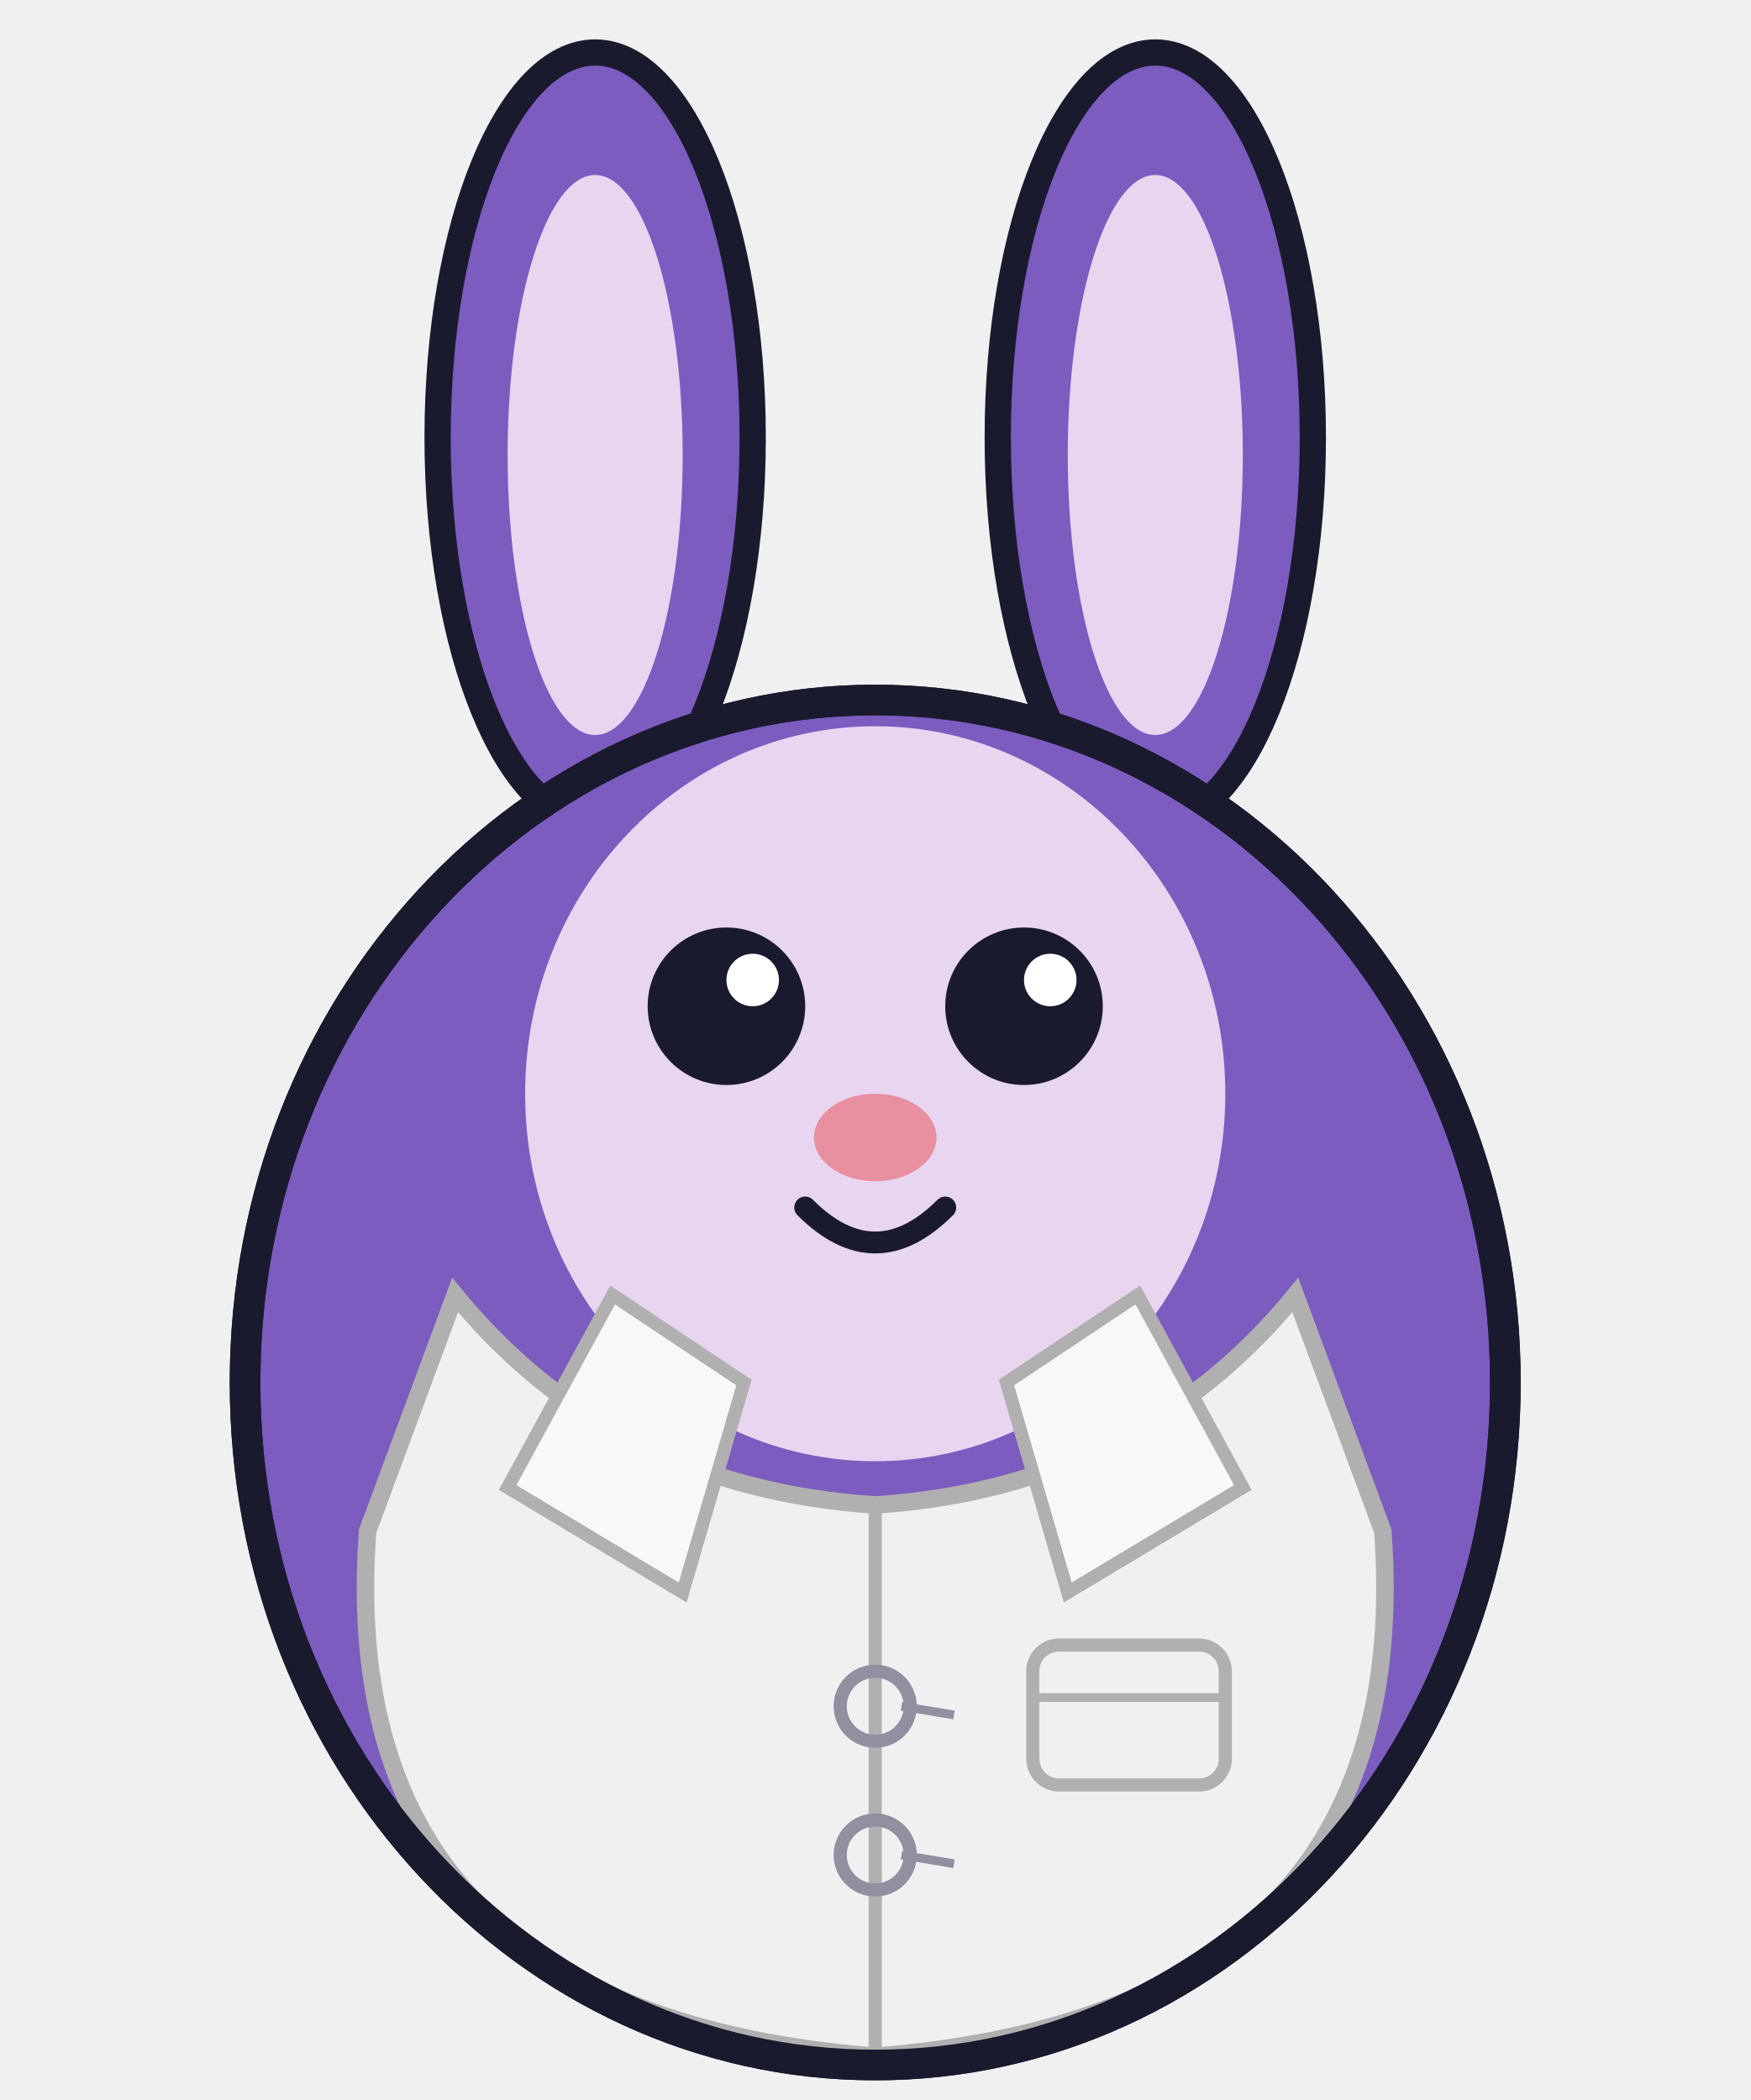
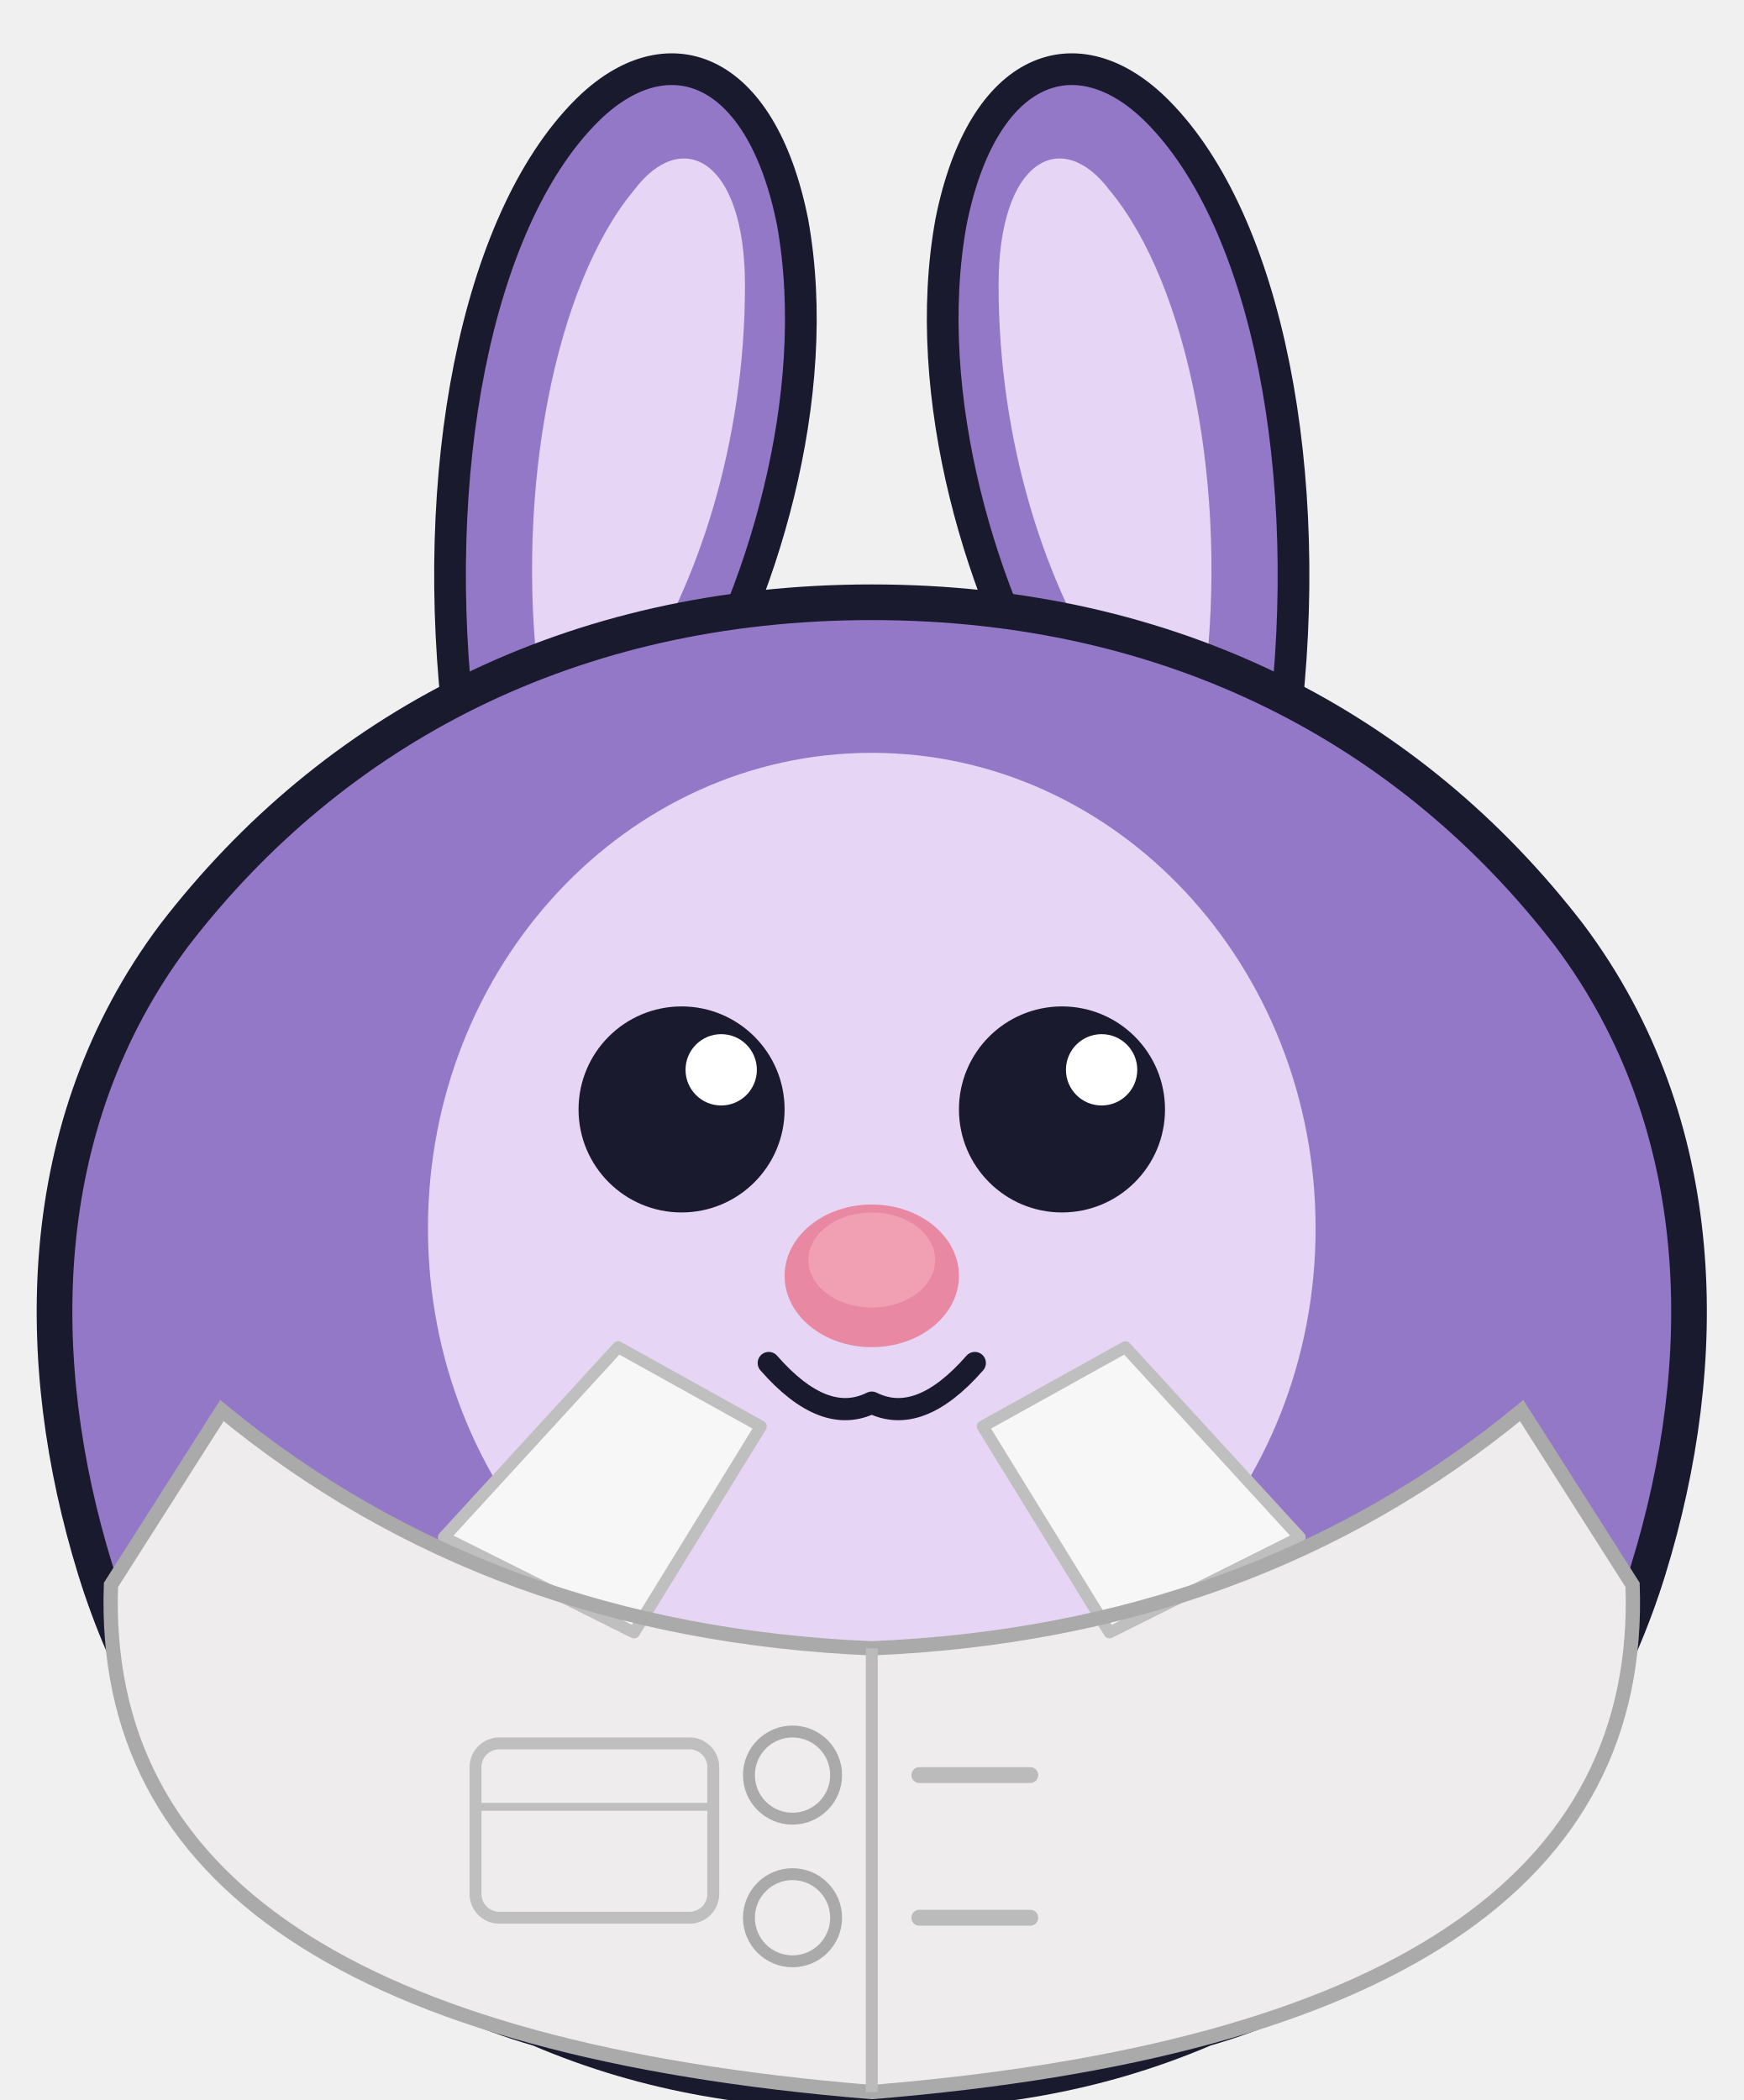
- <svg xmlns="http://www.w3.org/2000/svg" viewBox="0 0 200 240" width="200" height="240">
-   <ellipse cx="68" cy="50" rx="18" ry="44" fill="#7c5cbf" stroke="#1a1a2e" stroke-width="3" />
-   <ellipse cx="68" cy="52" rx="10" ry="32" fill="#e8d5f0" />
-   <ellipse cx="132" cy="50" rx="18" ry="44" fill="#7c5cbf" stroke="#1a1a2e" stroke-width="3" />
-   <ellipse cx="132" cy="52" rx="10" ry="32" fill="#e8d5f0" />
-   <ellipse cx="100" cy="158" rx="72" ry="78" fill="#7c5cbf" stroke="#1a1a2e" stroke-width="3.5" />
-   <ellipse cx="100" cy="125" rx="40" ry="42" fill="#e8d5f0" />
-   <path d="M 42 175 Q 38 230 100 235 Q 162 230 158 175 L 148 148 Q 130 170 100 172 Q 70 170 52 148 Z" fill="#f0f0f0" stroke="#b0b0b0" stroke-width="2" />
-   <path d="M 70 148 L 58 170 L 78 182 L 85 158 Z" fill="#f8f8f8" stroke="#b0b0b0" stroke-width="1.5" />
-   <path d="M 130 148 L 142 170 L 122 182 L 115 158 Z" fill="#f8f8f8" stroke="#b0b0b0" stroke-width="1.5" />
-   <line x1="100" y1="172" x2="100" y2="235" stroke="#b0b0b0" stroke-width="1.5" />
-   <rect x="118" y="188" width="22" height="16" rx="3" fill="none" stroke="#b0b0b0" stroke-width="1.5" />
-   <line x1="118" y1="194" x2="140" y2="194" stroke="#b0b0b0" stroke-width="1" />
-   <circle cx="100" cy="195" r="4" fill="none" stroke="#9090a0" stroke-width="1.5" />
-   <circle cx="100" cy="212" r="4" fill="none" stroke="#9090a0" stroke-width="1.5" />
-   <line x1="103" y1="195" x2="109" y2="196" stroke="#9090a0" stroke-width="1" />
-   <line x1="103" y1="212" x2="109" y2="213" stroke="#9090a0" stroke-width="1" />
-   <circle cx="83" cy="115" r="9" fill="#1a1a2e" />
-   <circle cx="117" cy="115" r="9" fill="#1a1a2e" />
-   <circle cx="86" cy="112" r="3" fill="#fff" />
-   <circle cx="120" cy="112" r="3" fill="#fff" />
-   <ellipse cx="100" cy="130" rx="7" ry="5" fill="#e88fa0" />
-   <path d="M 92 138 Q 100 146 108 138" fill="none" stroke="#1a1a2e" stroke-width="2.5" stroke-linecap="round" />
-   <ellipse cx="100" cy="158" rx="72" ry="78" fill="none" stroke="#1a1a2e" stroke-width="3.5" />
+ <svg xmlns="http://www.w3.org/2000/svg" viewBox="0 0 220 265">
+   <path d="M 58 92 C 54 60, 60 28, 74 14 C 84 4, 96 8, 100 28 C 104 50, 96 76, 86 92 Z" fill="#9478c8" stroke="#1a1a2e" stroke-width="4" stroke-linejoin="round" />
+   <path d="M 68 86 C 65 62, 70 36, 80 24 C 86 16, 94 20, 94 36 C 94 56, 88 74, 80 86 Z" fill="#e6d5f5" />
+   <path d="M 162 92 C 166 60, 160 28, 146 14 C 136 4, 124 8, 120 28 C 116 50, 124 76, 134 92 Z" fill="#9478c8" stroke="#1a1a2e" stroke-width="4" stroke-linejoin="round" />
+   <path d="M 152 86 C 155 62, 150 36, 140 24 C 134 16, 126 20, 126 36 C 126 56, 132 74, 140 86 Z" fill="#e6d5f5" />
+   <path d="M 110 76            C 148 76, 178 92, 198 118            C 216 142, 216 172, 208 198            C 200 224, 180 248, 152 256            C 138 262, 124 264, 110 264            C 96 264, 82 262, 68 256            C 40 248, 20 224, 12 198            C 4 172, 4 142, 22 118            C 42 92, 72 76, 110 76 Z" fill="#9478c8" stroke="#1a1a2e" stroke-width="4.5" />
+   <ellipse cx="110" cy="155" rx="56" ry="60" fill="#e6d5f5" />
+   <path d="M 14 200            Q 12 256, 110 264            Q 208 256, 206 200            L 192 178            Q 158 206, 110 208            Q 62 206, 28 178 Z" fill="#eeecec" />
+   <path d="M 78 170 L 56 194 L 80 206 L 96 180 Z" fill="#f8f7f7" stroke="#c0bfbf" stroke-width="1.5" stroke-linejoin="round" />
+   <path d="M 142 170 L 164 194 L 140 206 L 124 180 Z" fill="#f8f7f7" stroke="#c0bfbf" stroke-width="1.5" stroke-linejoin="round" />
+   <path d="M 14 200            Q 12 256, 110 264            Q 208 256, 206 200            L 192 178            Q 158 206, 110 208            Q 62 206, 28 178 Z" fill="none" stroke="#aaa" stroke-width="1.8" />
+   <line x1="110" y1="208" x2="110" y2="264" stroke="#bbb" stroke-width="1.5" />
+   <rect x="60" y="220" width="30" height="22" rx="3" fill="none" stroke="#c0bfbf" stroke-width="1.5" />
+   <line x1="60" y1="228" x2="90" y2="228" stroke="#c0bfbf" stroke-width="1" />
+   <circle cx="100" cy="224" r="5.5" fill="none" stroke="#aaa" stroke-width="1.5" />
+   <circle cx="100" cy="242" r="5.5" fill="none" stroke="#aaa" stroke-width="1.5" />
+   <line x1="116" y1="224" x2="130" y2="224" stroke="#bbb" stroke-width="2" stroke-linecap="round" />
+   <line x1="116" y1="242" x2="130" y2="242" stroke="#bbb" stroke-width="2" stroke-linecap="round" />
+   <circle cx="86" cy="140" r="13" fill="#1a1a2e" />
+   <circle cx="134" cy="140" r="13" fill="#1a1a2e" />
+   <circle cx="91" cy="135" r="4.5" fill="#ffffff" />
+   <circle cx="139" cy="135" r="4.5" fill="#ffffff" />
+   <ellipse cx="110" cy="161" rx="11" ry="9" fill="#e888a2" />
+   <ellipse cx="110" cy="159" rx="8" ry="6" fill="#f5aabb" opacity="0.7" />
+   <path d="M 97 172 Q 104 180, 110 177 Q 116 180, 123 172" fill="none" stroke="#1a1a2e" stroke-width="2.8" stroke-linecap="round" stroke-linejoin="round" />
</svg>
